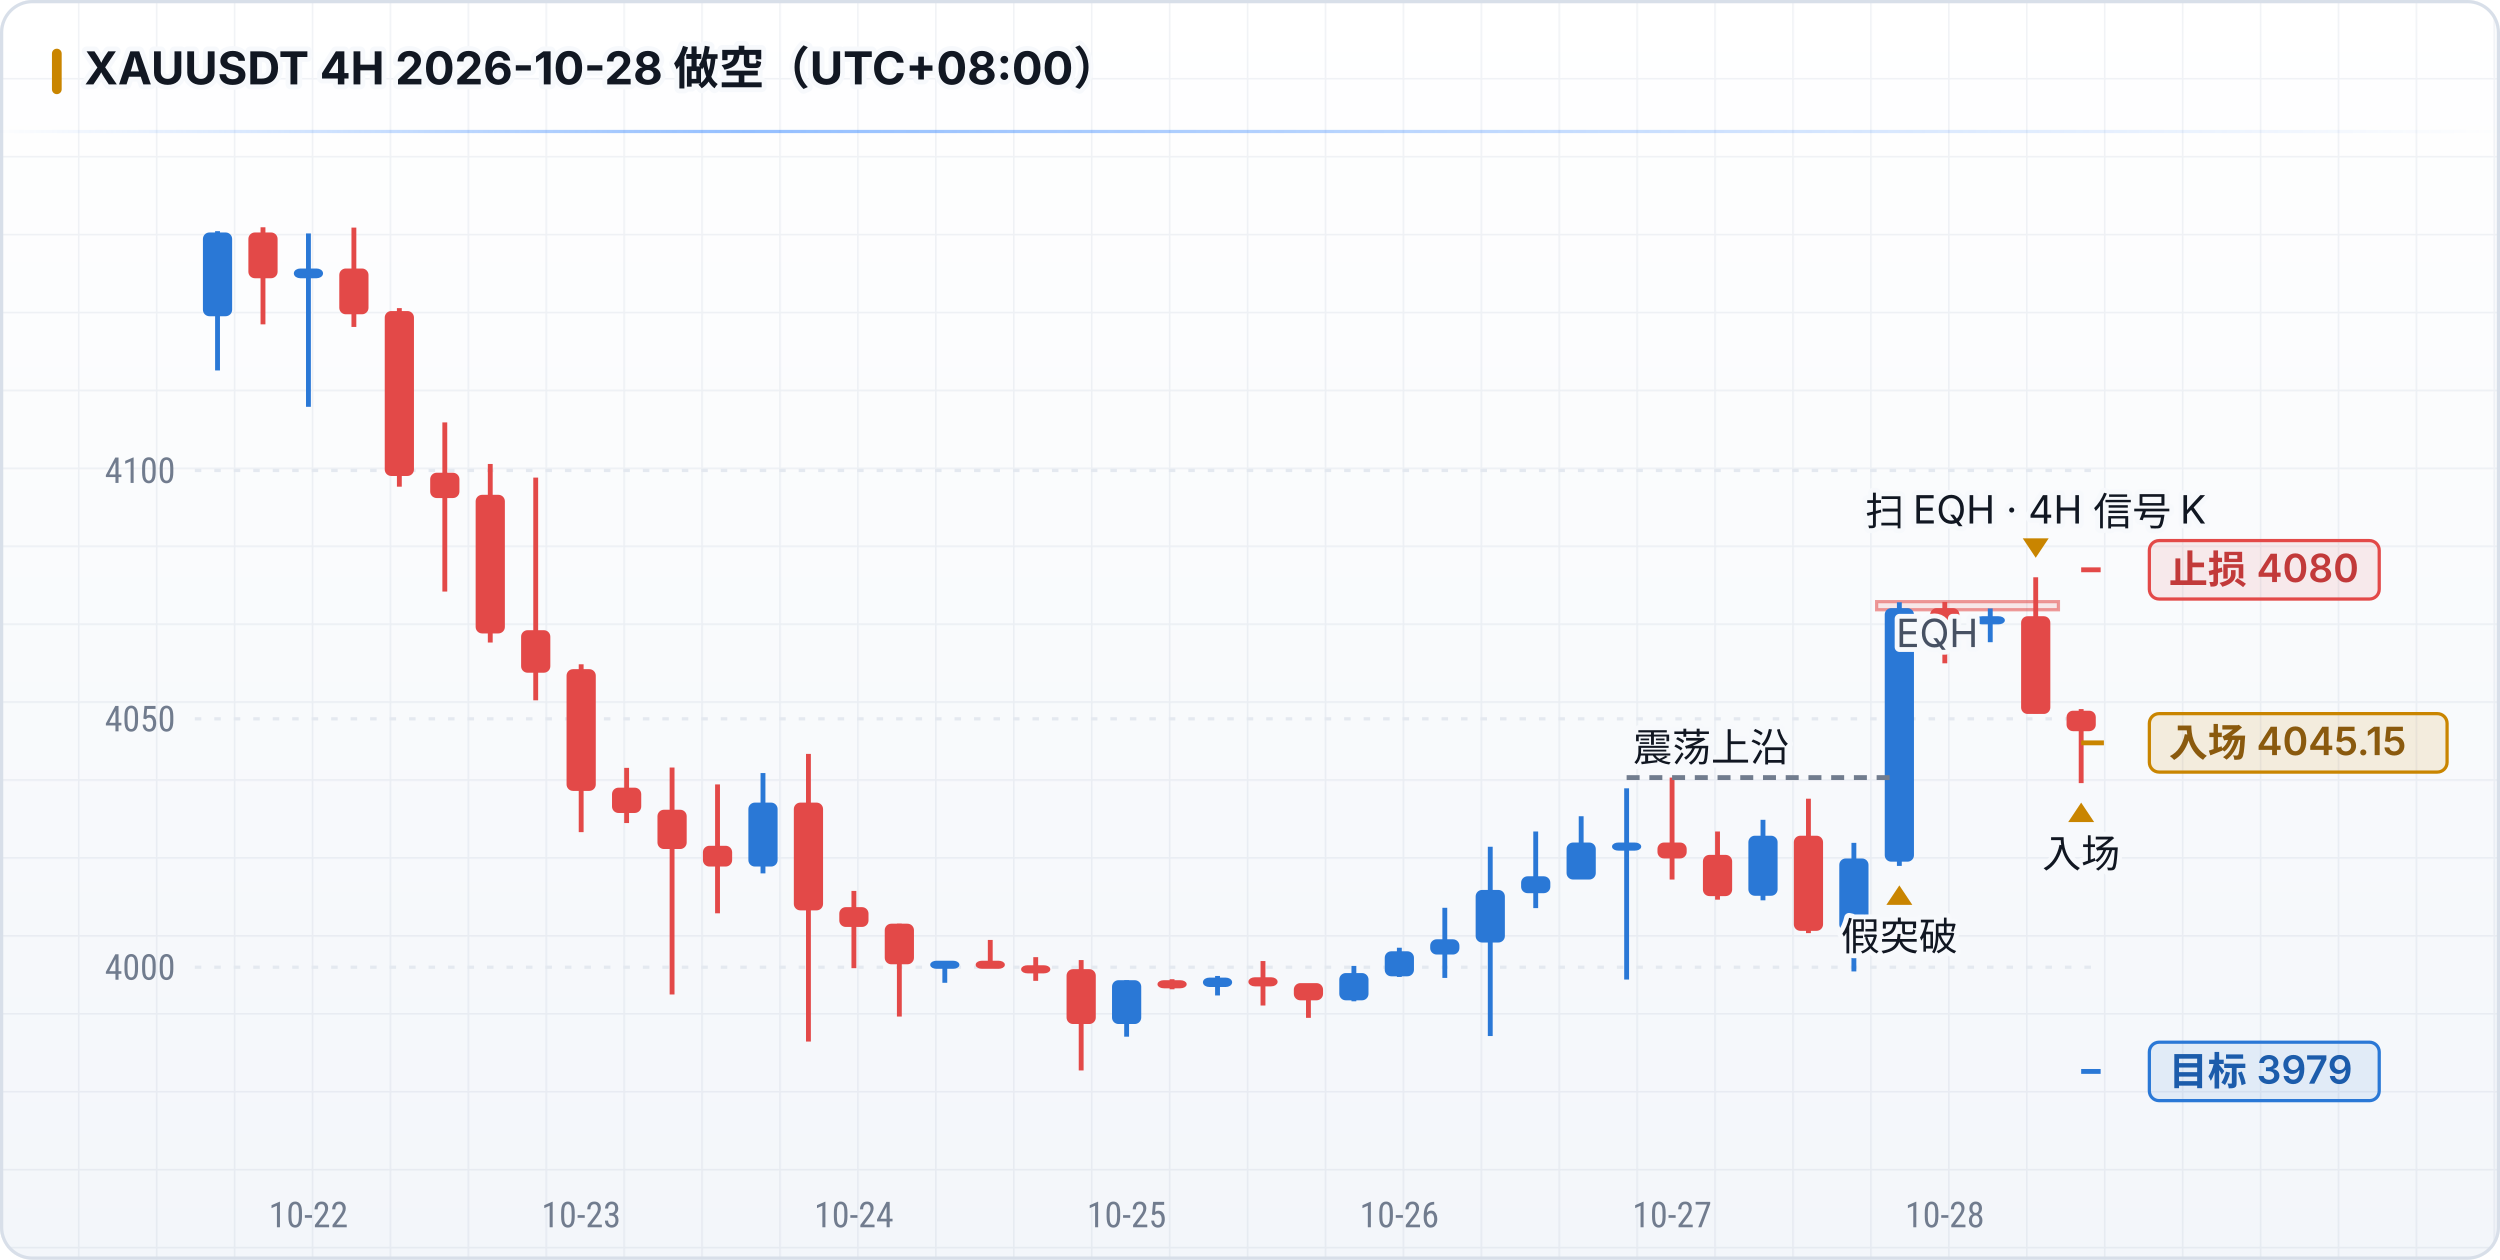
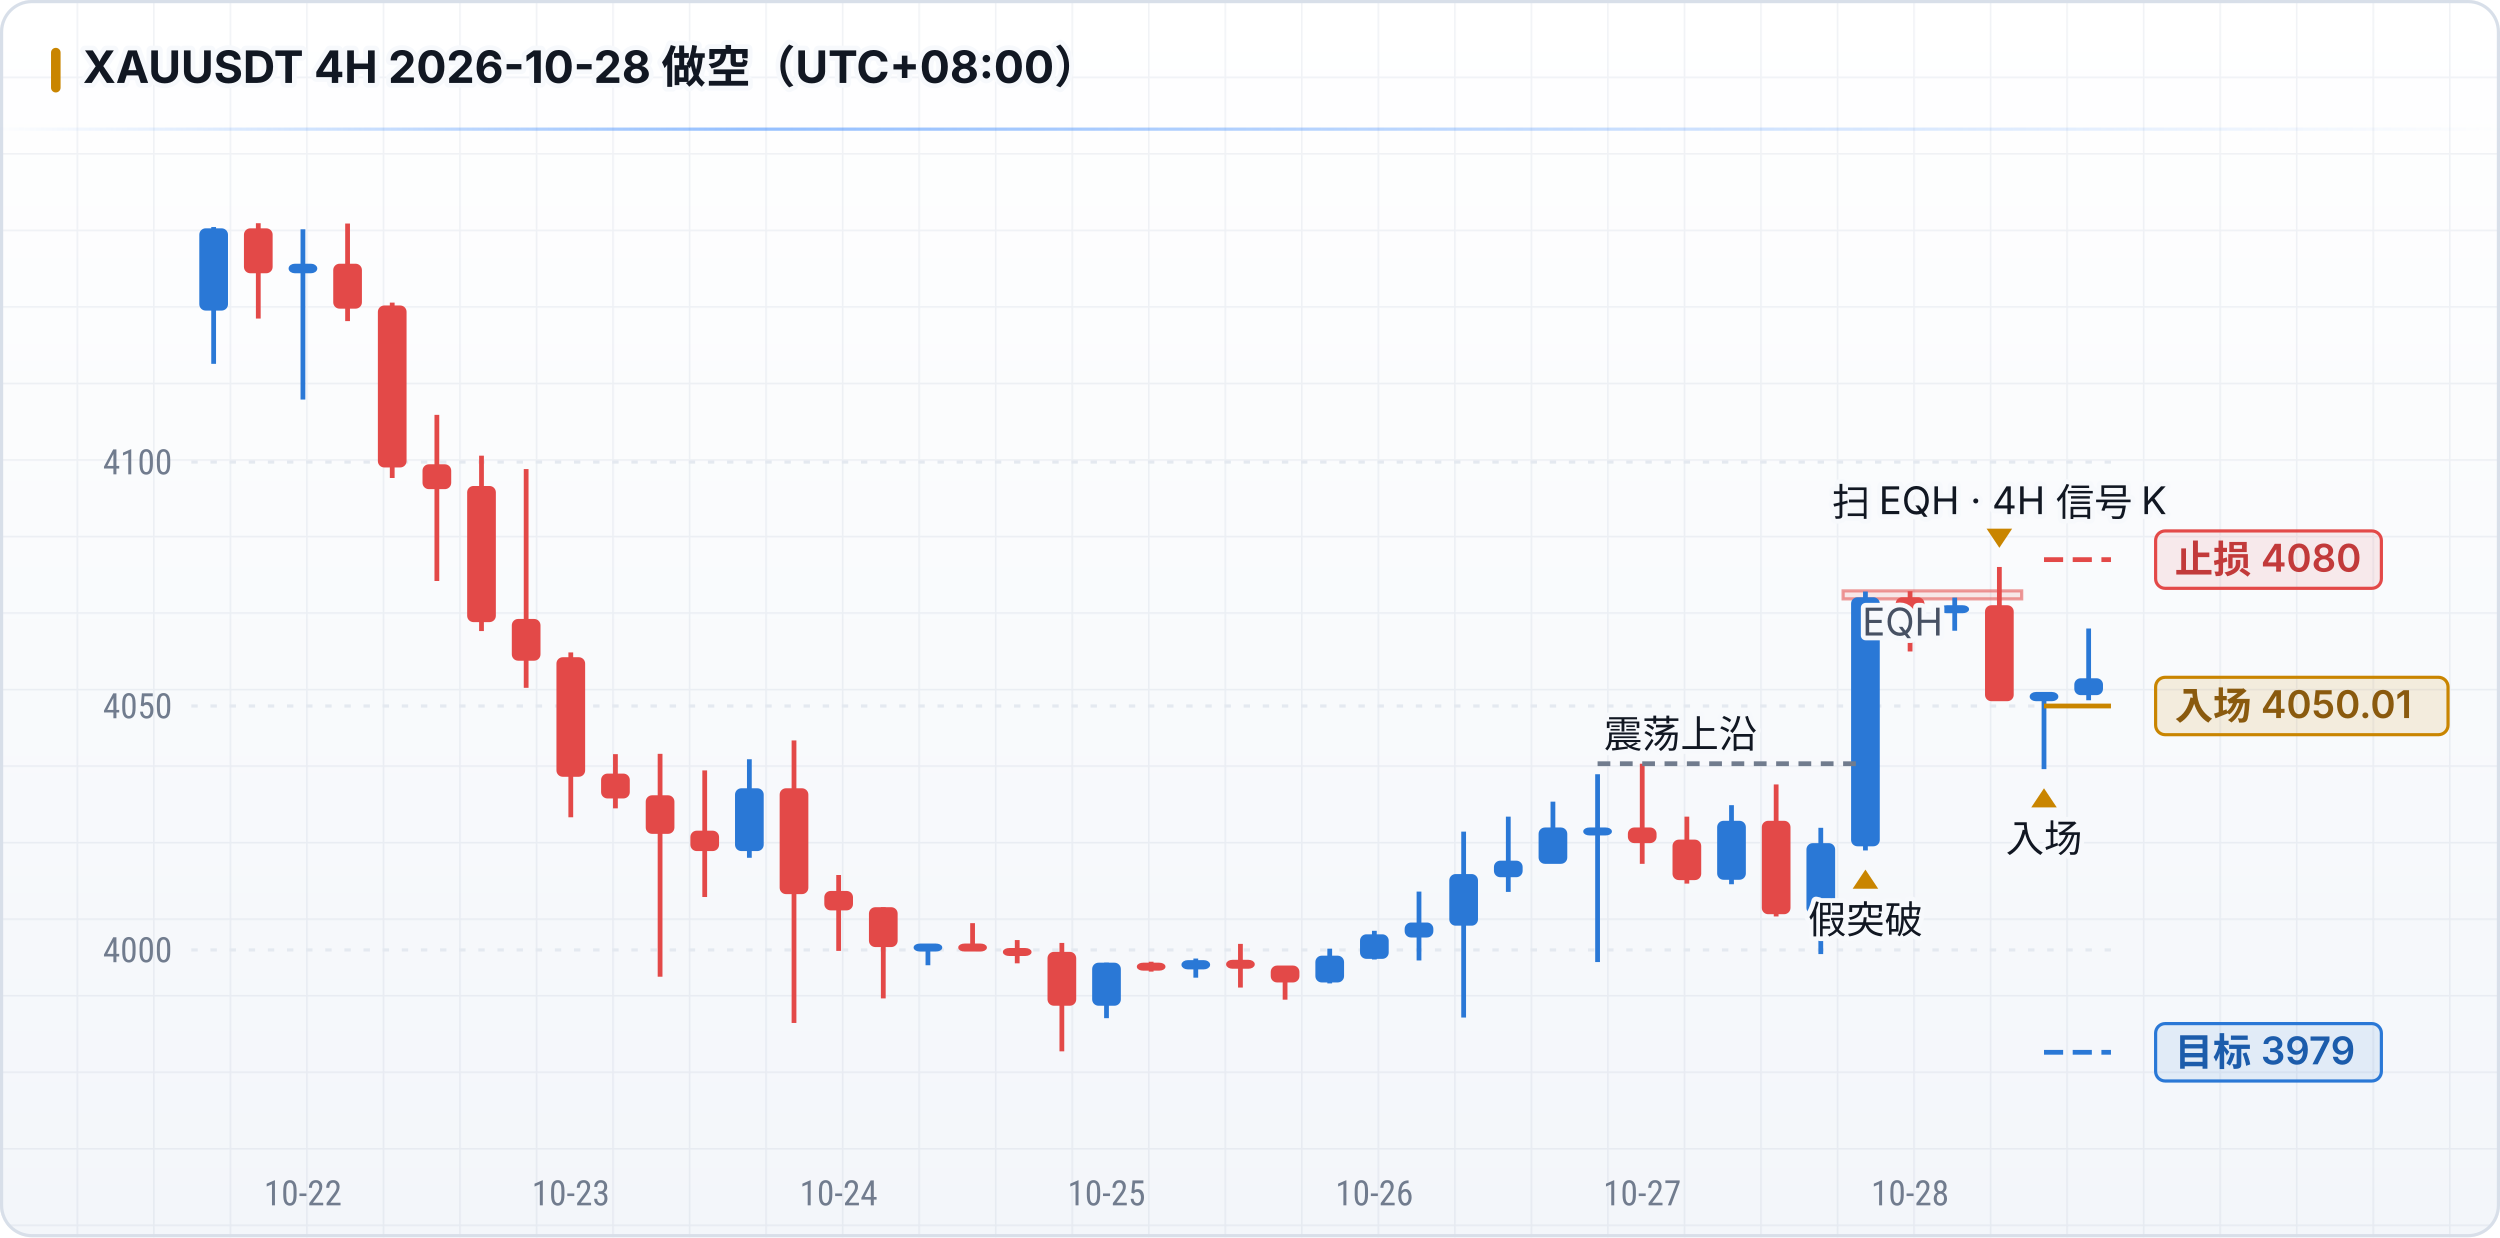
- <svg xmlns="http://www.w3.org/2000/svg" width="770" height="388" viewBox="0 0 770 388" role="img" aria-label="XAUUSDT 4H  2026-10-28 做空（UTC+08:00）">
+ <svg xmlns="http://www.w3.org/2000/svg" width="784" height="388" viewBox="0 0 784 388" role="img" aria-label="XAUUSDT 4H  2026-10-28 做空（UTC+08:00）">
  <style>
  .bg { fill: url(#bg); }
  .bg-grid { stroke: rgba(28, 60, 110, 0.06); }
  .frame { fill: none; stroke: #d8dfe9; }
  .title-mark { fill: #c98500; }
  .title { fill: #111722; font-weight: 650; font-size: 14px; }
  text { font-family: -apple-system, BlinkMacSystemFont, 'PingFang SC', 'Microsoft YaHei', sans-serif; font-size: 12px; fill: #111722; paint-order: stroke; stroke: #f7f9fc; stroke-width: 3px; stroke-linejoin: round; }
  .muted { fill: #475163; }
  .wick { stroke-width: 1.5; }
  .up { fill: #2a78d6; stroke: #2a78d6; }
  .down { fill: #e34948; stroke: #e34948; }
  .z-bull { fill: rgba(42, 120, 214, 0.13); stroke: rgba(42, 120, 214, 0.55); }
  .z-bear { fill: rgba(227, 73, 72, 0.11); stroke: rgba(227, 73, 72, 0.55); }
  .z-neutral { fill: rgba(71, 81, 99, 0.09); stroke: rgba(71, 81, 99, 0.25); stroke-dasharray: 2 3; }
  .z-accent { fill: rgba(212, 145, 34, 0.18); stroke: rgba(201, 133, 0, 0.75); }
  .l-neutral { stroke: #717c8e; stroke-dasharray: 4 3; }
  .l-stop { stroke: #e34948; stroke-dasharray: 6 3; }
  .l-target { stroke: #2a78d6; stroke-dasharray: 6 3; }
  .l-entry { stroke: #c98500; }
  .bracket { stroke: #717c8e; fill: none; }
  .grid { stroke: #e4e9f0; stroke-dasharray: 2 4; }
  .tick { font-family: 'DIN Alternate', 'Bahnschrift', 'Roboto Condensed', sans-serif; font-size: 11px; fill: #717c8e; stroke: none; }
  .arrow { fill: #c98500; stroke: none; }
  .tag rect { stroke-width: 1; }
  .tag text { stroke: none; font-weight: 600; }
  .t-neutral rect { fill: rgba(71, 81, 99, 0.1); stroke: rgba(71, 81, 99, 0.4); }
  .t-neutral text { fill: #475163; }
  .t-stop rect, .t-bear rect { fill: rgba(227, 73, 72, 0.1); stroke: #e34948; }
  .t-stop text, .t-bear text { fill: #c23a3a; }
  .t-target rect, .t-bull rect { fill: rgba(42, 120, 214, 0.1); stroke: #2a78d6; }
  .t-target text, .t-bull text { fill: #1c5cab; }
  .t-entry rect, .t-accent rect { fill: rgba(212, 145, 34, 0.14); stroke: #c98500; }
  .t-entry text, .t-accent text { fill: #8a5a0e; }
  @media (prefers-color-scheme: dark) {
    .bg-grid { stroke: rgba(110, 160, 230, 0.06); }
    .frame { stroke: #1c2839; }
    .title-mark { fill: #f0b44c; }
    .title, text { fill: #e3eaf4; }
    text { stroke: #0a111d; }
    .muted { fill: #a0b0c5; }
    .up { fill: #3d8bff; stroke: #3d8bff; }
    .down { fill: #f2555f; stroke: #f2555f; }
    .candles { filter: url(#glow); }
    .z-bull { fill: rgba(61, 139, 255, 0.14); stroke: rgba(61, 139, 255, 0.6); }
    .z-bear { fill: rgba(242, 85, 95, 0.13); stroke: rgba(242, 85, 95, 0.6); }
    .z-neutral { fill: rgba(160, 176, 197, 0.08); stroke: rgba(160, 176, 197, 0.25); }
    .z-accent { fill: rgba(240, 180, 76, 0.16); stroke: rgba(240, 180, 76, 0.75); }
    .l-neutral, .bracket { stroke: #8293ab; }
    .l-stop { stroke: #f2555f; }
    .l-target { stroke: #3d8bff; }
    .l-entry { stroke: #f0b44c; }
    .grid { stroke: #182334; }
    .tick { fill: #70829b; }
    .arrow { fill: #f0b44c; }
    .t-neutral rect { fill: rgba(160, 176, 197, 0.1); stroke: rgba(160, 176, 197, 0.45); }
    .t-neutral text { fill: #c5d0de; }
    .t-stop rect, .t-bear rect { fill: rgba(242, 85, 95, 0.16); stroke: #f2555f; }
    .t-stop text, .t-bear text { fill: #ff8f98; }
    .t-target rect, .t-bull rect { fill: rgba(61, 139, 255, 0.16); stroke: #3d8bff; }
    .t-target text, .t-bull text { fill: #8cc3ff; }
    .t-entry rect, .t-accent rect { fill: rgba(240, 180, 76, 0.16); stroke: #f0b44c; }
    .t-entry text, .t-accent text { fill: #ffd38a; }
  }
</style>
  <defs>
    <linearGradient id="bg" x1="0" y1="0" x2="0" y2="1">
      <stop offset="0" stop-color="#ffffff" />
      <stop offset="1" stop-color="#f3f6fa" />
    </linearGradient>
    <linearGradient id="edge" x1="0" y1="0" x2="1" y2="0">
      <stop offset="0" stop-color="#3d8bff" stop-opacity="0" />
      <stop offset="0.3" stop-color="#3d8bff" stop-opacity="0.55" />
      <stop offset="1" stop-color="#3d8bff" stop-opacity="0" />
    </linearGradient>
    <pattern id="paper" width="24" height="24" patternUnits="userSpaceOnUse">
      <path class="bg-grid" d="M24 0H0V24" fill="none" />
    </pattern>
    <filter id="glow" x="-50%" y="-10%" width="200%" height="120%">
      <feGaussianBlur stdDeviation="2.2" result="b" />
      <feMerge>
        <feMergeNode in="b" />
        <feMergeNode in="SourceGraphic" />
      </feMerge>
    </filter>
    <style>@media (prefers-color-scheme: dark) { #bg stop:first-child { stop-color: #0f1828; } #bg stop:last-child { stop-color: #070c16; } }</style>
  </defs>
-   <rect class="bg" width="770" height="388" rx="10" />
-   <rect width="770" height="388" rx="10" fill="url(#paper)" />
-   <rect class="frame" x="0.5" y="0.5" width="769" height="387" rx="9.5" />
-   <rect fill="url(#edge)" x="0" y="40" width="770" height="1" />
+   <rect class="bg" width="784" height="388" rx="10" />
+   <rect width="784" height="388" rx="10" fill="url(#paper)" />
+   <rect class="frame" x="0.5" y="0.5" width="783" height="387" rx="9.5" />
+   <rect fill="url(#edge)" x="0" y="40" width="784" height="1" />
  <rect class="title-mark" x="16" y="15" width="3" height="14" rx="1.5" />
  <text class="title" x="26" y="26">XAUUSDT 4H  2026-10-28 做空（UTC+08:00）</text>
-   <line class="grid" x1="60" x2="648" y1="297.9" y2="297.9" />
+   <line class="grid" x1="60" x2="662" y1="297.9" y2="297.9" />
  <text class="tick" x="54" y="297.9" dy="0.35em" text-anchor="end">4000</text>
-   <line class="grid" x1="60" x2="648" y1="221.4" y2="221.4" />
+   <line class="grid" x1="60" x2="662" y1="221.4" y2="221.4" />
  <text class="tick" x="54" y="221.4" dy="0.35em" text-anchor="end">4050</text>
-   <line class="grid" x1="60" x2="648" y1="144.9" y2="144.9" />
+   <line class="grid" x1="60" x2="662" y1="144.9" y2="144.9" />
  <text class="tick" x="54" y="144.9" dy="0.35em" text-anchor="end">4100</text>
  <text class="tick" x="95" y="378" text-anchor="middle">10-22</text>
  <text class="tick" x="179" y="378" text-anchor="middle">10-23</text>
  <text class="tick" x="263" y="378" text-anchor="middle">10-24</text>
  <text class="tick" x="347" y="378" text-anchor="middle">10-25</text>
  <text class="tick" x="431" y="378" text-anchor="middle">10-26</text>
  <text class="tick" x="515" y="378" text-anchor="middle">10-27</text>
  <text class="tick" x="599" y="378" text-anchor="middle">10-28</text>
  <rect class="z-bear" x="578" y="185.3" width="56" height="2.5" />
  <g class="candles">
    <line class="wick up" x1="67" x2="67" y1="71.2" y2="114.1" />
    <rect class="up" x="63" y="72.1" width="8" height="24.8" rx="1.5" />
    <line class="wick down" x1="81" x2="81" y1="70" y2="99.9" />
    <rect class="down" x="77" y="72.1" width="8" height="13.1" rx="1.5" />
    <line class="wick up" x1="95" x2="95" y1="71.9" y2="125.3" />
    <rect class="up" x="91" y="83.2" width="8" height="2" rx="1.5" />
    <line class="wick down" x1="109" x2="109" y1="70.1" y2="100.7" />
    <rect class="down" x="105" y="83.2" width="8" height="13.1" rx="1.5" />
    <line class="wick down" x1="123" x2="123" y1="94.9" y2="149.9" />
    <rect class="down" x="119" y="96.3" width="8" height="49.8" rx="1.5" />
    <line class="wick down" x1="137" x2="137" y1="130.1" y2="182.2" />
    <rect class="down" x="133" y="146.1" width="8" height="6.8" rx="1.5" />
    <line class="wick down" x1="151" x2="151" y1="142.9" y2="197.9" />
    <rect class="down" x="147" y="152.9" width="8" height="41.7" rx="1.5" />
    <line class="wick down" x1="165" x2="165" y1="147.1" y2="215.7" />
    <rect class="down" x="161" y="194.6" width="8" height="12.1" rx="1.5" />
    <line class="wick down" x1="179" x2="179" y1="204.6" y2="256.3" />
    <rect class="down" x="175" y="206.6" width="8" height="36.5" rx="1.5" />
    <line class="wick down" x1="193" x2="193" y1="236.5" y2="253.5" />
    <rect class="down" x="189" y="243.1" width="8" height="6.8" rx="1.5" />
    <line class="wick down" x1="207" x2="207" y1="236.4" y2="306.3" />
    <rect class="down" x="203" y="249.9" width="8" height="11.1" rx="1.5" />
    <line class="wick down" x1="221" x2="221" y1="241.6" y2="281.3" />
    <rect class="down" x="217" y="261" width="8" height="5.4" rx="1.5" />
    <line class="wick up" x1="235" x2="235" y1="238.1" y2="269" />
    <rect class="up" x="231" y="247.7" width="8" height="18.7" rx="1.5" />
    <line class="wick down" x1="249" x2="249" y1="232.2" y2="320.8" />
    <rect class="down" x="245" y="247.7" width="8" height="32.2" rx="1.5" />
    <line class="wick down" x1="263" x2="263" y1="274.4" y2="298.2" />
    <rect class="down" x="259" y="279.9" width="8" height="5.1" rx="1.5" />
    <line class="wick down" x1="277" x2="277" y1="284.5" y2="313.1" />
    <rect class="down" x="273" y="285" width="8" height="11.5" rx="1.5" />
    <line class="wick up" x1="291" x2="291" y1="296.4" y2="302.7" />
    <rect class="up" x="287" y="296.4" width="8" height="1.5" rx="1.5" />
    <line class="wick down" x1="305" x2="305" y1="289.5" y2="297.9" />
    <rect class="down" x="301" y="296.4" width="8" height="1.5" rx="1.5" />
    <line class="wick down" x1="319" x2="319" y1="294.8" y2="302.1" />
    <rect class="down" x="315" y="297.8" width="8" height="1.5" rx="1.5" />
    <line class="wick down" x1="333" x2="333" y1="295.7" y2="329.7" />
    <rect class="down" x="329" y="299" width="8" height="15.9" rx="1.5" />
    <line class="wick up" x1="347" x2="347" y1="301.9" y2="319.3" />
    <rect class="up" x="343" y="302.4" width="8" height="12.5" rx="1.5" />
    <line class="wick down" x1="361" x2="361" y1="301.6" y2="304.7" />
    <rect class="down" x="357" y="302.4" width="8" height="1.5" rx="1.5" />
    <line class="wick up" x1="375" x2="375" y1="300.6" y2="306.6" />
    <rect class="up" x="371" y="301.6" width="8" height="1.9" rx="1.5" />
    <line class="wick down" x1="389" x2="389" y1="296" y2="309.7" />
    <rect class="down" x="385" y="301.5" width="8" height="1.8" rx="1.5" />
    <line class="wick down" x1="403" x2="403" y1="303.3" y2="313.5" />
    <rect class="down" x="399" y="303.3" width="8" height="4.3" rx="1.5" />
    <line class="wick up" x1="417" x2="417" y1="297.5" y2="308.4" />
    <rect class="up" x="413" y="300.2" width="8" height="7.4" rx="1.5" />
    <line class="wick up" x1="431" x2="431" y1="291.9" y2="300.9" />
    <rect class="up" x="427" y="293.5" width="8" height="6.7" rx="1.5" />
    <line class="wick up" x1="445" x2="445" y1="279.6" y2="301.2" />
    <rect class="up" x="441" y="289.8" width="8" height="3.7" rx="1.5" />
    <line class="wick up" x1="459" x2="459" y1="260.8" y2="319.1" />
    <rect class="up" x="455" y="274.6" width="8" height="15.2" rx="1.5" />
    <line class="wick up" x1="473" x2="473" y1="256.1" y2="279.7" />
    <rect class="up" x="469" y="270.4" width="8" height="4.2" rx="1.5" />
    <line class="wick up" x1="487" x2="487" y1="251.4" y2="270.4" />
    <rect class="up" x="483" y="260" width="8" height="10.4" rx="1.5" />
    <line class="wick up" x1="501" x2="501" y1="242.8" y2="301.7" />
    <rect class="up" x="497" y="260" width="8" height="1.5" rx="1.5" />
    <line class="wick down" x1="515" x2="515" y1="239.5" y2="270.9" />
    <rect class="down" x="511" y="260" width="8" height="3.9" rx="1.5" />
    <line class="wick down" x1="529" x2="529" y1="256.1" y2="277.1" />
    <rect class="down" x="525" y="263.8" width="8" height="11.7" rx="1.5" />
    <line class="wick up" x1="543" x2="543" y1="252.5" y2="277.3" />
    <rect class="up" x="539" y="257.9" width="8" height="17.5" rx="1.5" />
    <line class="wick down" x1="557" x2="557" y1="246" y2="287.4" />
    <rect class="down" x="553" y="257.9" width="8" height="28.3" rx="1.5" />
    <line class="wick up" x1="571" x2="571" y1="259.6" y2="299.2" />
    <rect class="up" x="567" y="264.9" width="8" height="21.3" rx="1.5" />
    <line class="wick up" x1="585" x2="585" y1="185.5" y2="266.7" />
    <rect class="up" x="581" y="187.8" width="8" height="77.1" rx="1.5" />
    <line class="wick down" x1="599" x2="599" y1="185.4" y2="204.3" />
    <rect class="down" x="595" y="187.8" width="8" height="4" rx="1.5" />
    <line class="wick up" x1="613" x2="613" y1="187.4" y2="197.8" />
    <rect class="up" x="609" y="190.3" width="8" height="1.5" rx="1.5" />
    <line class="wick down" x1="627" x2="627" y1="177.8" y2="219.7" />
    <rect class="down" x="623" y="190.3" width="8" height="29.1" rx="1.5" />
-     <line class="wick down" x1="641" x2="641" y1="218.4" y2="241.2" />
-     <rect class="down" x="637" y="219.4" width="8" height="5.3" rx="1.5" />
-   </g>
-   <line class="l-target" x1="641" x2="648" y1="330" y2="330" stroke-width="1.5" />
-   <line class="l-stop" x1="641" x2="648" y1="175.5" y2="175.5" stroke-width="1.5" />
-   <line class="l-entry" x1="641" x2="648" y1="228.8" y2="228.8" stroke-width="1.5" />
+     <line class="wick up" x1="641" x2="641" y1="217.3" y2="241.2" />
+     <rect class="up" x="637" y="217.5" width="8" height="1.9" rx="1.5" />
+     <line class="wick up" x1="655" x2="655" y1="197.1" y2="219.6" />
+     <rect class="up" x="651" y="213.2" width="8" height="4.3" rx="1.5" />
+   </g>
+   <line class="l-target" x1="641" x2="662" y1="330" y2="330" stroke-width="1.5" />
+   <line class="l-stop" x1="641" x2="662" y1="175.5" y2="175.5" stroke-width="1.5" />
+   <line class="l-entry" x1="641" x2="662" y1="221.4" y2="221.4" stroke-width="1.5" />
  <line class="l-neutral" x1="501" x2="585" y1="239.5" y2="239.5" stroke-width="1.5" />
  <text x="503" y="234.5">震荡上沿</text>
  <text class="muted" x="584" y="199.3">EQH</text>
  <g class="tag t-target">
-     <rect x="662" y="321" width="70.8" height="18" rx="3" />
-     <text x="668" y="330" dy="0.35em">目标 3979</text>
+     <rect x="676" y="321" width="70.8" height="18" rx="3" />
+     <text x="682" y="330" dy="0.35em">目标 3979</text>
  </g>
  <g class="tag t-stop">
-     <rect x="662" y="166.5" width="70.8" height="18" rx="3" />
-     <text x="668" y="175.5" dy="0.35em">止损 4080</text>
+     <rect x="676" y="166.5" width="70.8" height="18" rx="3" />
+     <text x="682" y="175.5" dy="0.35em">止损 4080</text>
  </g>
  <g class="tag t-entry">
-     <rect x="662" y="219.8" width="91.7" height="18" rx="3" />
-     <text x="668" y="228.8" dy="0.35em">入场 4045.15</text>
+     <rect x="676" y="212.4" width="91.7" height="18" rx="3" />
+     <text x="682" y="221.4" dy="0.35em">入场 4050.01</text>
  </g>
  <path class="arrow" d="M641,247.2 l-4,6 h8 z" />
  <text x="641" y="267.2" text-anchor="middle">入场</text>
  <path class="arrow" d="M585,272.7 l-4,6 h8 z" />
  <text x="585" y="292.7" text-anchor="middle">假突破</text>
  <path class="arrow" d="M627,171.8 l-4,-6 h8 z" />
  <text x="627" y="161.8" text-anchor="middle">扫 EQH · 4H 信号 K</text>
</svg>
